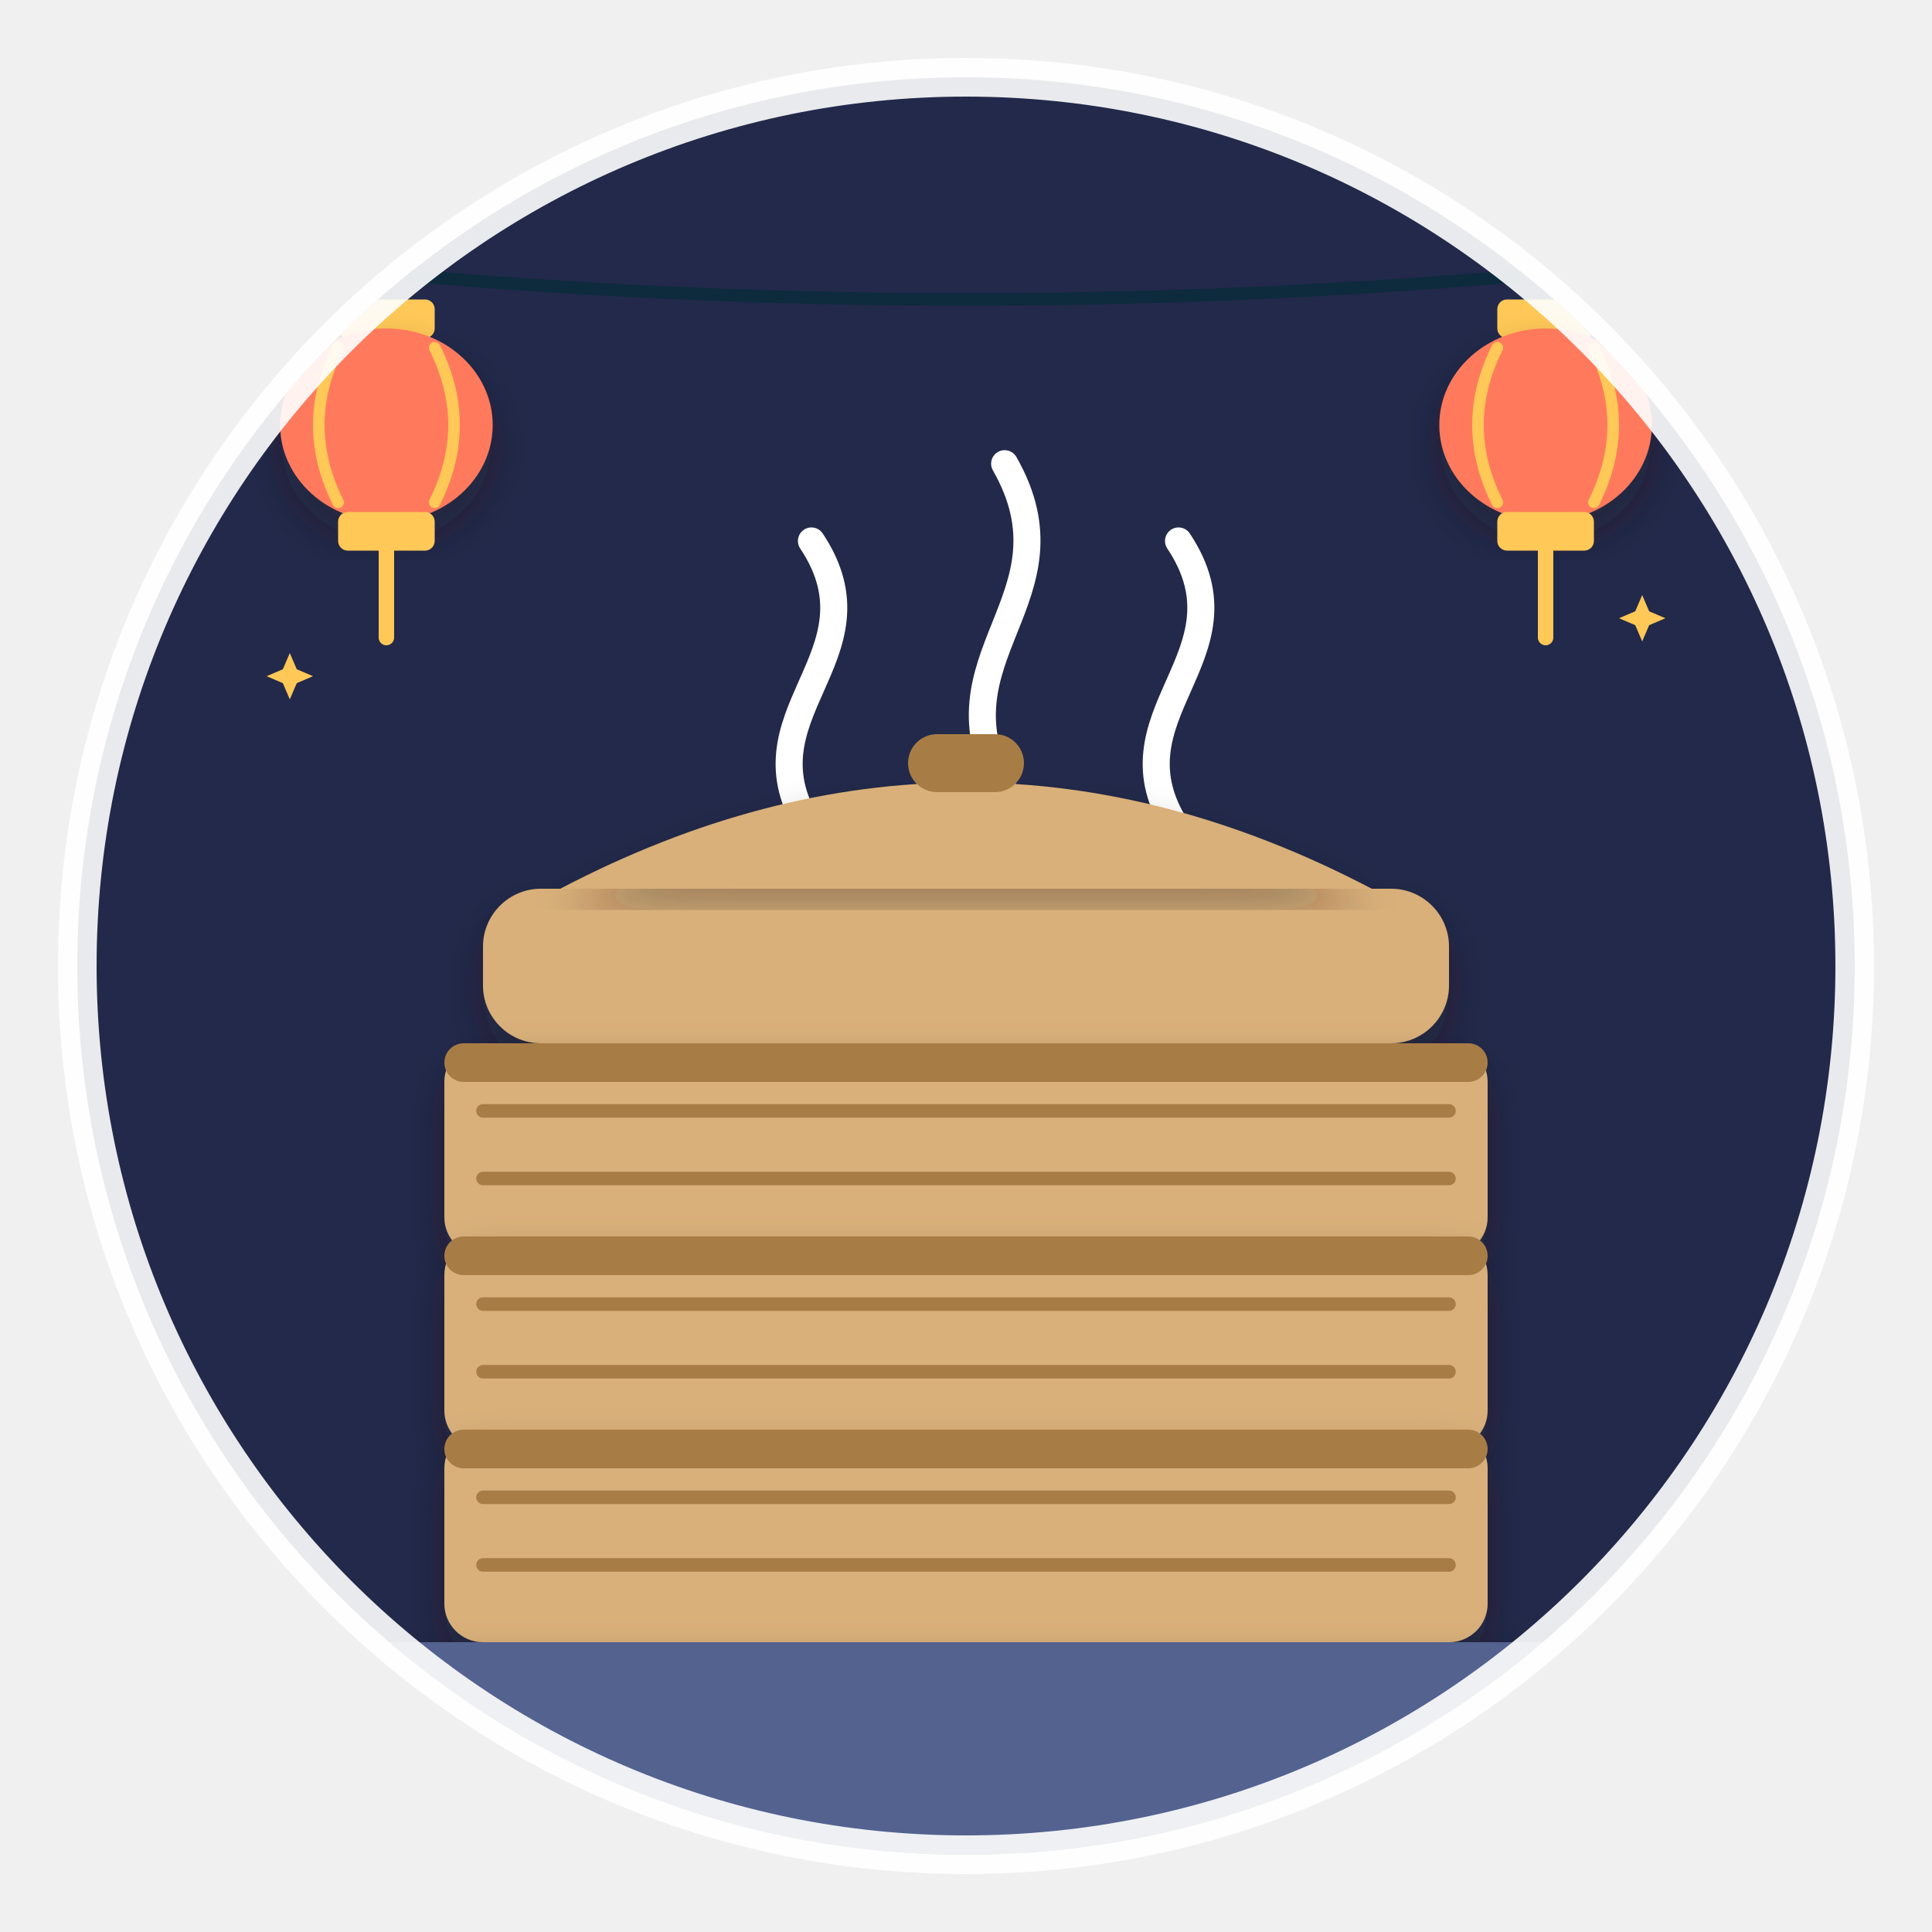
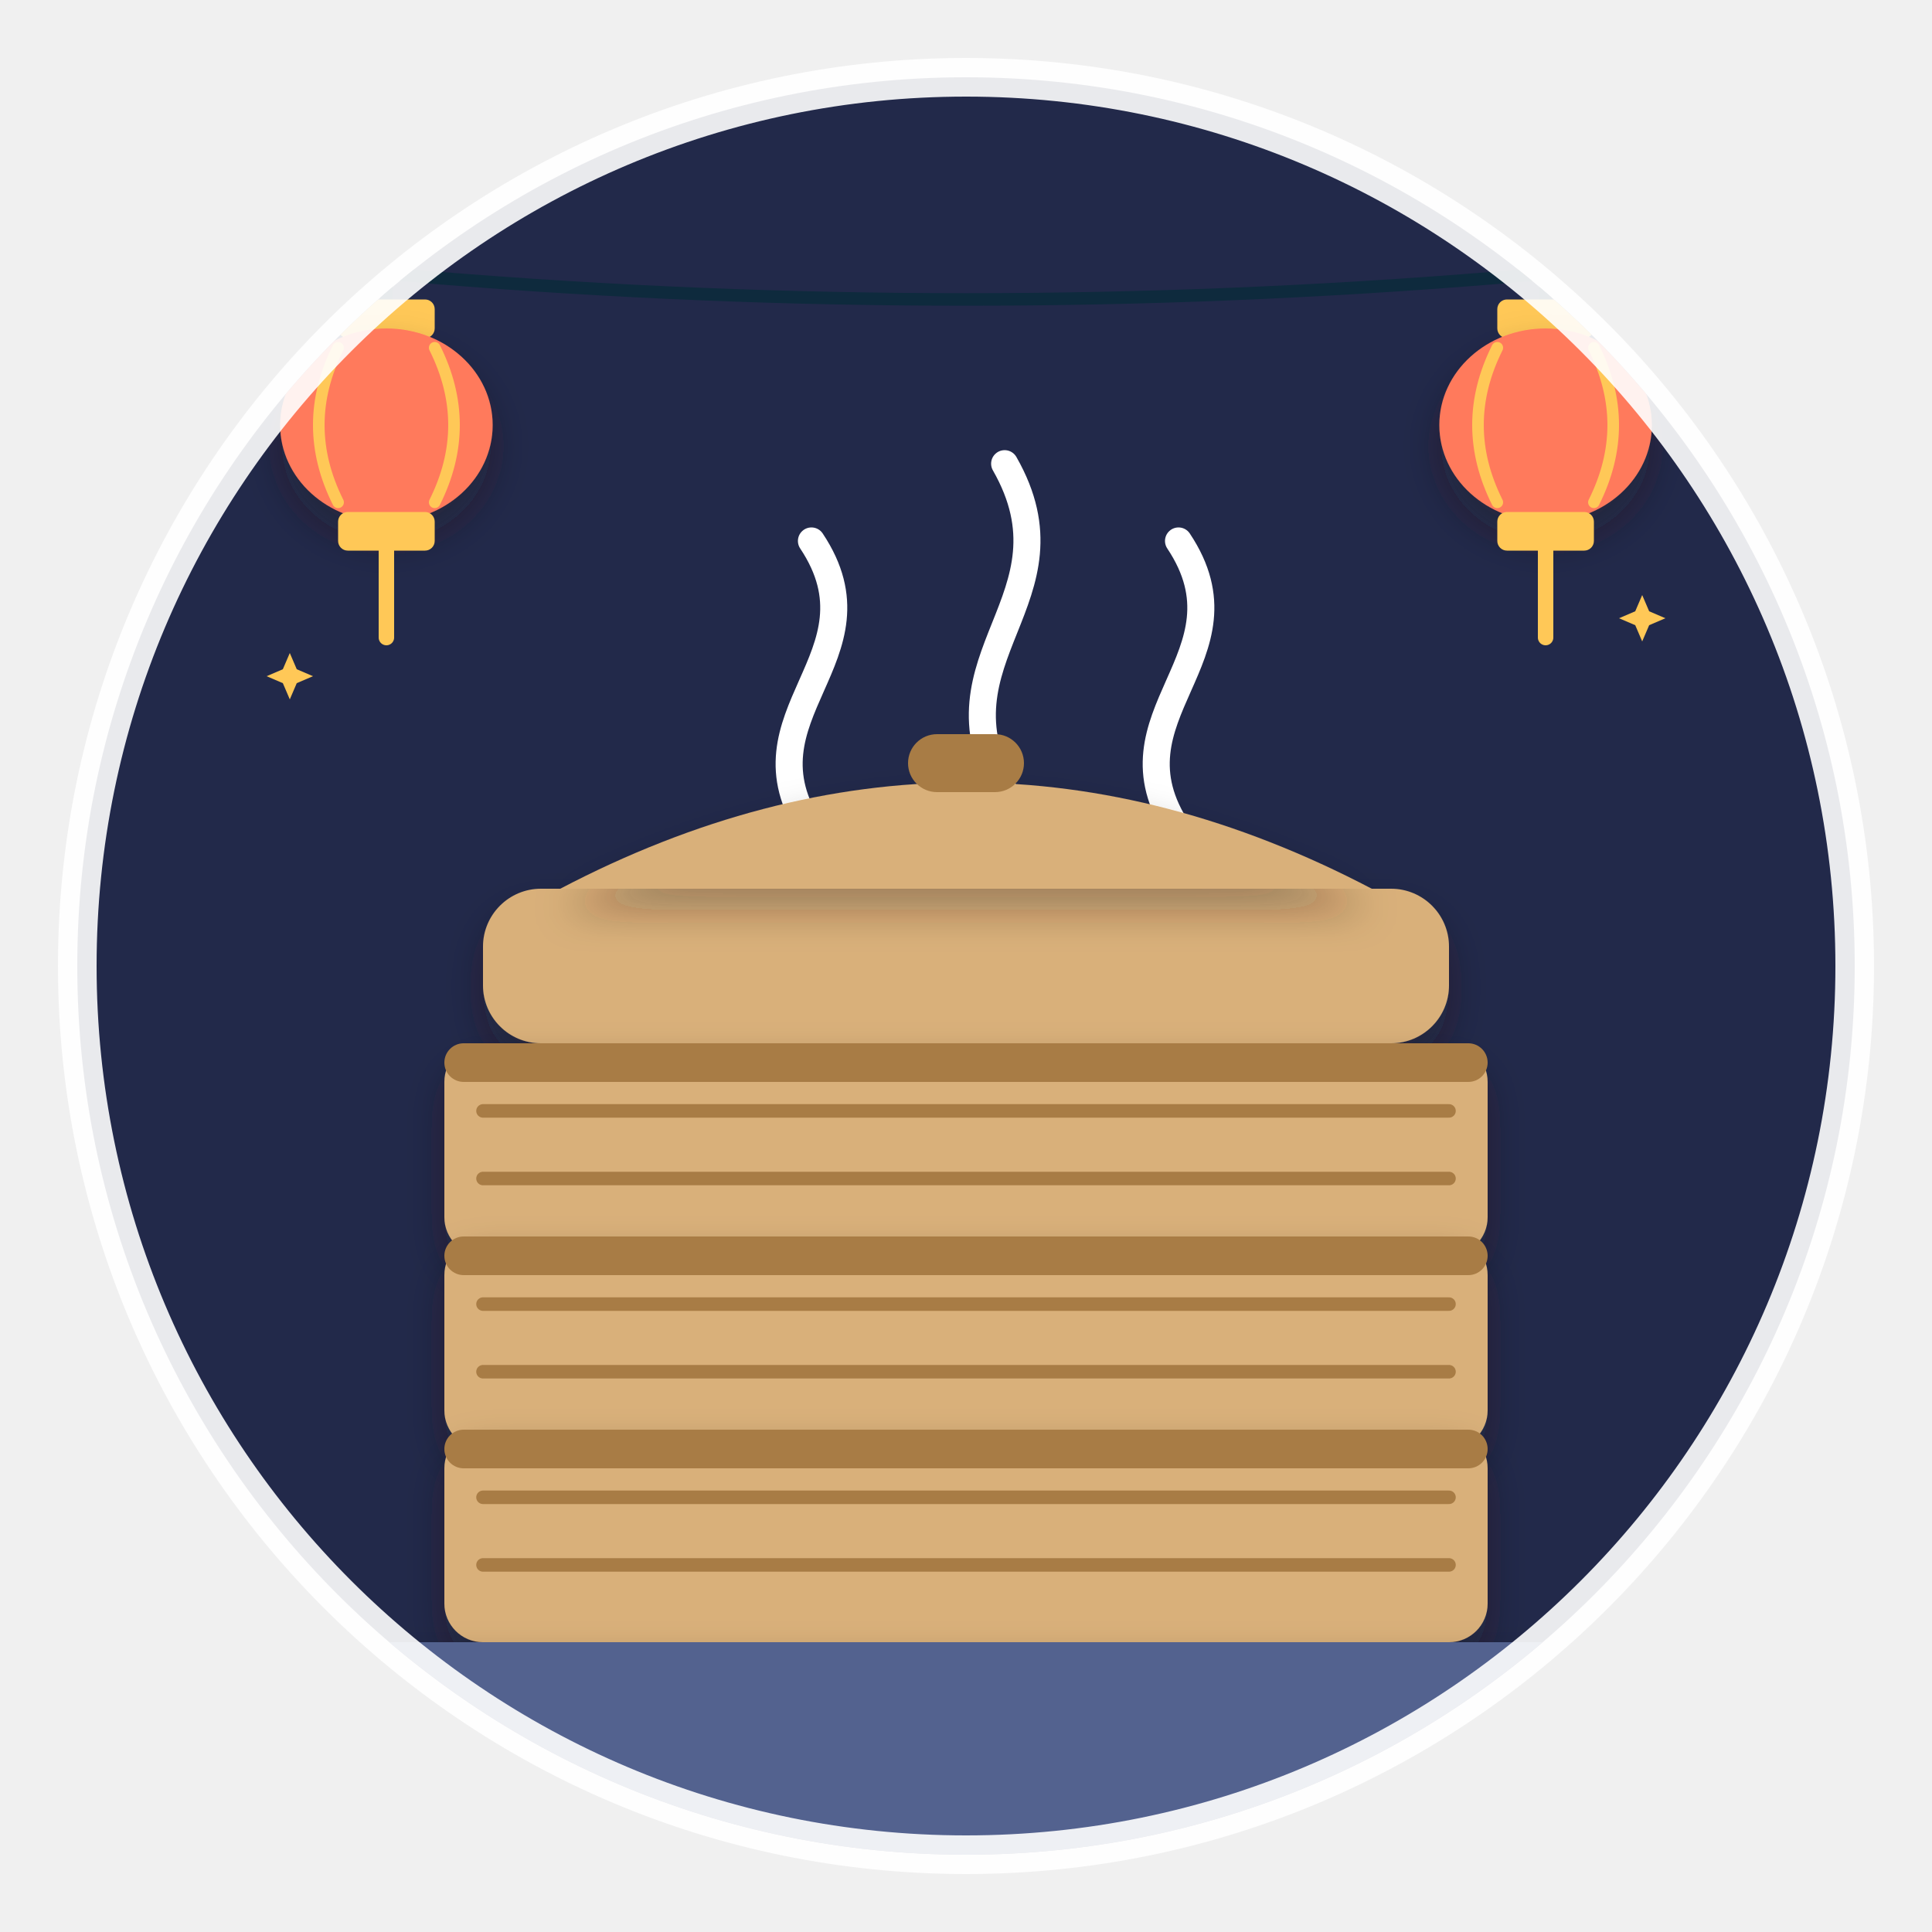
<svg xmlns="http://www.w3.org/2000/svg" viewBox="0 0 200 200" width="200" height="200">
  <defs>
    <clipPath id="clip">
      <circle cx="100" cy="100" r="92" />
    </clipPath>
-     <filter id="ps" x="-20%" y="-20%" width="140%" height="140%">
+     <filter id="ps" filterUnits="userSpaceOnUse" x="-40" y="-40" width="280" height="280">
      <feDropShadow dx="0" dy="2.2" stdDeviation="2" flood-color="#2a1f14" flood-opacity=".33" />
    </filter>
  </defs>
  <g clip-path="url(#clip)">
    <rect width="200" height="200" fill="#22294A" />
    <path d="M30 67.6 L30.72 69.28 L32.4 70 L30.72 70.72 L30 72.4 L29.28 70.72 L27.6 70 L29.28 69.28Z" fill="#FFC857" />
    <path d="M170 61.6 L170.72 63.28 L172.4 64 L170.72 64.72 L170 66.4 L169.28 64.72 L167.6 64 L169.28 63.28Z" fill="#FFC857" />
    <path d="M40 22.0 V32.0" fill="none" stroke="#0E2A3D" stroke-width="1.3" stroke-linecap="round" stroke-linejoin="round" />
    <path d="M36.0 31.0 H44.0 A1 1 0 0 1 45.0 32.0 V34.0 A1 1 0 0 1 44.0 35.0 H36.0 A1 1 0 0 1 35.0 34.0 V32.0 A1 1 0 0 1 36.0 31.0Z" fill="#FFC857" />
    <path filter="url(#ps)" d="M29.0 44 a11.0 10.0 0 1 0 22.0 0 a11.0 10.0 0 1 0 -22.0 0Z" fill="#FF7A5C" />
    <path d="M35.0 36.0 Q31.0 44 35.0 52.0 M45.0 36.0 Q49.0 44 45.0 52.0" fill="none" stroke="#FFC857" stroke-width="1.2" stroke-linecap="round" stroke-linejoin="round" />
    <path d="M36.0 53.0 H44.0 A1 1 0 0 1 45.0 54.0 V56.0 A1 1 0 0 1 44.0 57.0 H36.0 A1 1 0 0 1 35.0 56.0 V54.0 A1 1 0 0 1 36.0 53.0Z" fill="#FFC857" />
    <path d="M40 57.0 V66.0" fill="none" stroke="#FFC857" stroke-width="1.6" stroke-linecap="round" stroke-linejoin="round" />
    <path d="M160 22.0 V32.0" fill="none" stroke="#0E2A3D" stroke-width="1.3" stroke-linecap="round" stroke-linejoin="round" />
    <path d="M156.0 31.0 H164.0 A1 1 0 0 1 165.0 32.0 V34.0 A1 1 0 0 1 164.0 35.0 H156.0 A1 1 0 0 1 155.0 34.0 V32.0 A1 1 0 0 1 156.0 31.0Z" fill="#FFC857" />
    <path filter="url(#ps)" d="M149.0 44 a11.0 10.0 0 1 0 22.0 0 a11.0 10.0 0 1 0 -22.0 0Z" fill="#FF7A5C" />
    <path d="M155.0 36.0 Q151.0 44 155.0 52.0 M165.0 36.0 Q169.0 44 165.0 52.0" fill="none" stroke="#FFC857" stroke-width="1.2" stroke-linecap="round" stroke-linejoin="round" />
    <path d="M156.0 53.0 H164.0 A1 1 0 0 1 165.0 54.0 V56.0 A1 1 0 0 1 164.0 57.0 H156.0 A1 1 0 0 1 155.0 56.0 V54.0 A1 1 0 0 1 156.0 53.0Z" fill="#FFC857" />
    <path d="M160 57.0 V66.0" fill="none" stroke="#FFC857" stroke-width="1.6" stroke-linecap="round" stroke-linejoin="round" />
    <path d="M-10 22 Q100 40 210 22" fill="none" stroke="#0E2A3D" stroke-width="1.3" stroke-linecap="round" stroke-linejoin="round" />
    <path d="M84 86 C76 74 92 68 84 56 M104 82 C96 68 112 62 104 48 M122 86 C114 74 130 68 122 56" fill="none" stroke="#FFFFFF" stroke-width="2.8" stroke-linecap="round" stroke-linejoin="round" />
    <path filter="url(#ps)" d="M56 92 H144 A6 6 0 0 1 150 98 V102 A6 6 0 0 1 144 108 H56 A6 6 0 0 1 50 102 V98 A6 6 0 0 1 56 92Z" fill="#D9B07A" />
    <path filter="url(#ps)" d="M58 92 Q100 70 142 92Z" fill="#D9B07A" />
    <path d="M97 76 H103 A3 3 0 0 1 106 79 V79 A3 3 0 0 1 103 82 H97 A3 3 0 0 1 94 79 V79 A3 3 0 0 1 97 76Z" fill="#A87C45" />
    <path filter="url(#ps)" d="M50 108 H150 A4 4 0 0 1 154 112 V126 A4 4 0 0 1 150 130 H50 A4 4 0 0 1 46 126 V112 A4 4 0 0 1 50 108Z" fill="#D9B07A" />
    <path d="M50 115 H150 M50 122 H150" fill="none" stroke="#A87C45" stroke-width="1.4" stroke-linecap="round" stroke-linejoin="round" />
    <path d="M48 108 H152 A2 2 0 0 1 154 110 V110 A2 2 0 0 1 152 112 H48 A2 2 0 0 1 46 110 V110 A2 2 0 0 1 48 108Z" fill="#A87C45" />
    <path filter="url(#ps)" d="M50 128 H150 A4 4 0 0 1 154 132 V146 A4 4 0 0 1 150 150 H50 A4 4 0 0 1 46 146 V132 A4 4 0 0 1 50 128Z" fill="#D9B07A" />
    <path d="M50 135 H150 M50 142 H150" fill="none" stroke="#A87C45" stroke-width="1.4" stroke-linecap="round" stroke-linejoin="round" />
    <path d="M48 128 H152 A2 2 0 0 1 154 130 V130 A2 2 0 0 1 152 132 H48 A2 2 0 0 1 46 130 V130 A2 2 0 0 1 48 128Z" fill="#A87C45" />
    <path filter="url(#ps)" d="M50 148 H150 A4 4 0 0 1 154 152 V166 A4 4 0 0 1 150 170 H50 A4 4 0 0 1 46 166 V152 A4 4 0 0 1 50 148Z" fill="#D9B07A" />
    <path d="M50 155 H150 M50 162 H150" fill="none" stroke="#A87C45" stroke-width="1.4" stroke-linecap="round" stroke-linejoin="round" />
    <path d="M48 148 H152 A2 2 0 0 1 154 150 V150 A2 2 0 0 1 152 152 H48 A2 2 0 0 1 46 150 V150 A2 2 0 0 1 48 148Z" fill="#A87C45" />
    <path filter="url(#ps)" d="M-30 170 H230 L230 230 L-30 230Z" fill="#52628F" />
  </g>
  <circle cx="100" cy="100" r="92" fill="none" stroke="#fff" stroke-width="4" opacity=".9" />
</svg>
